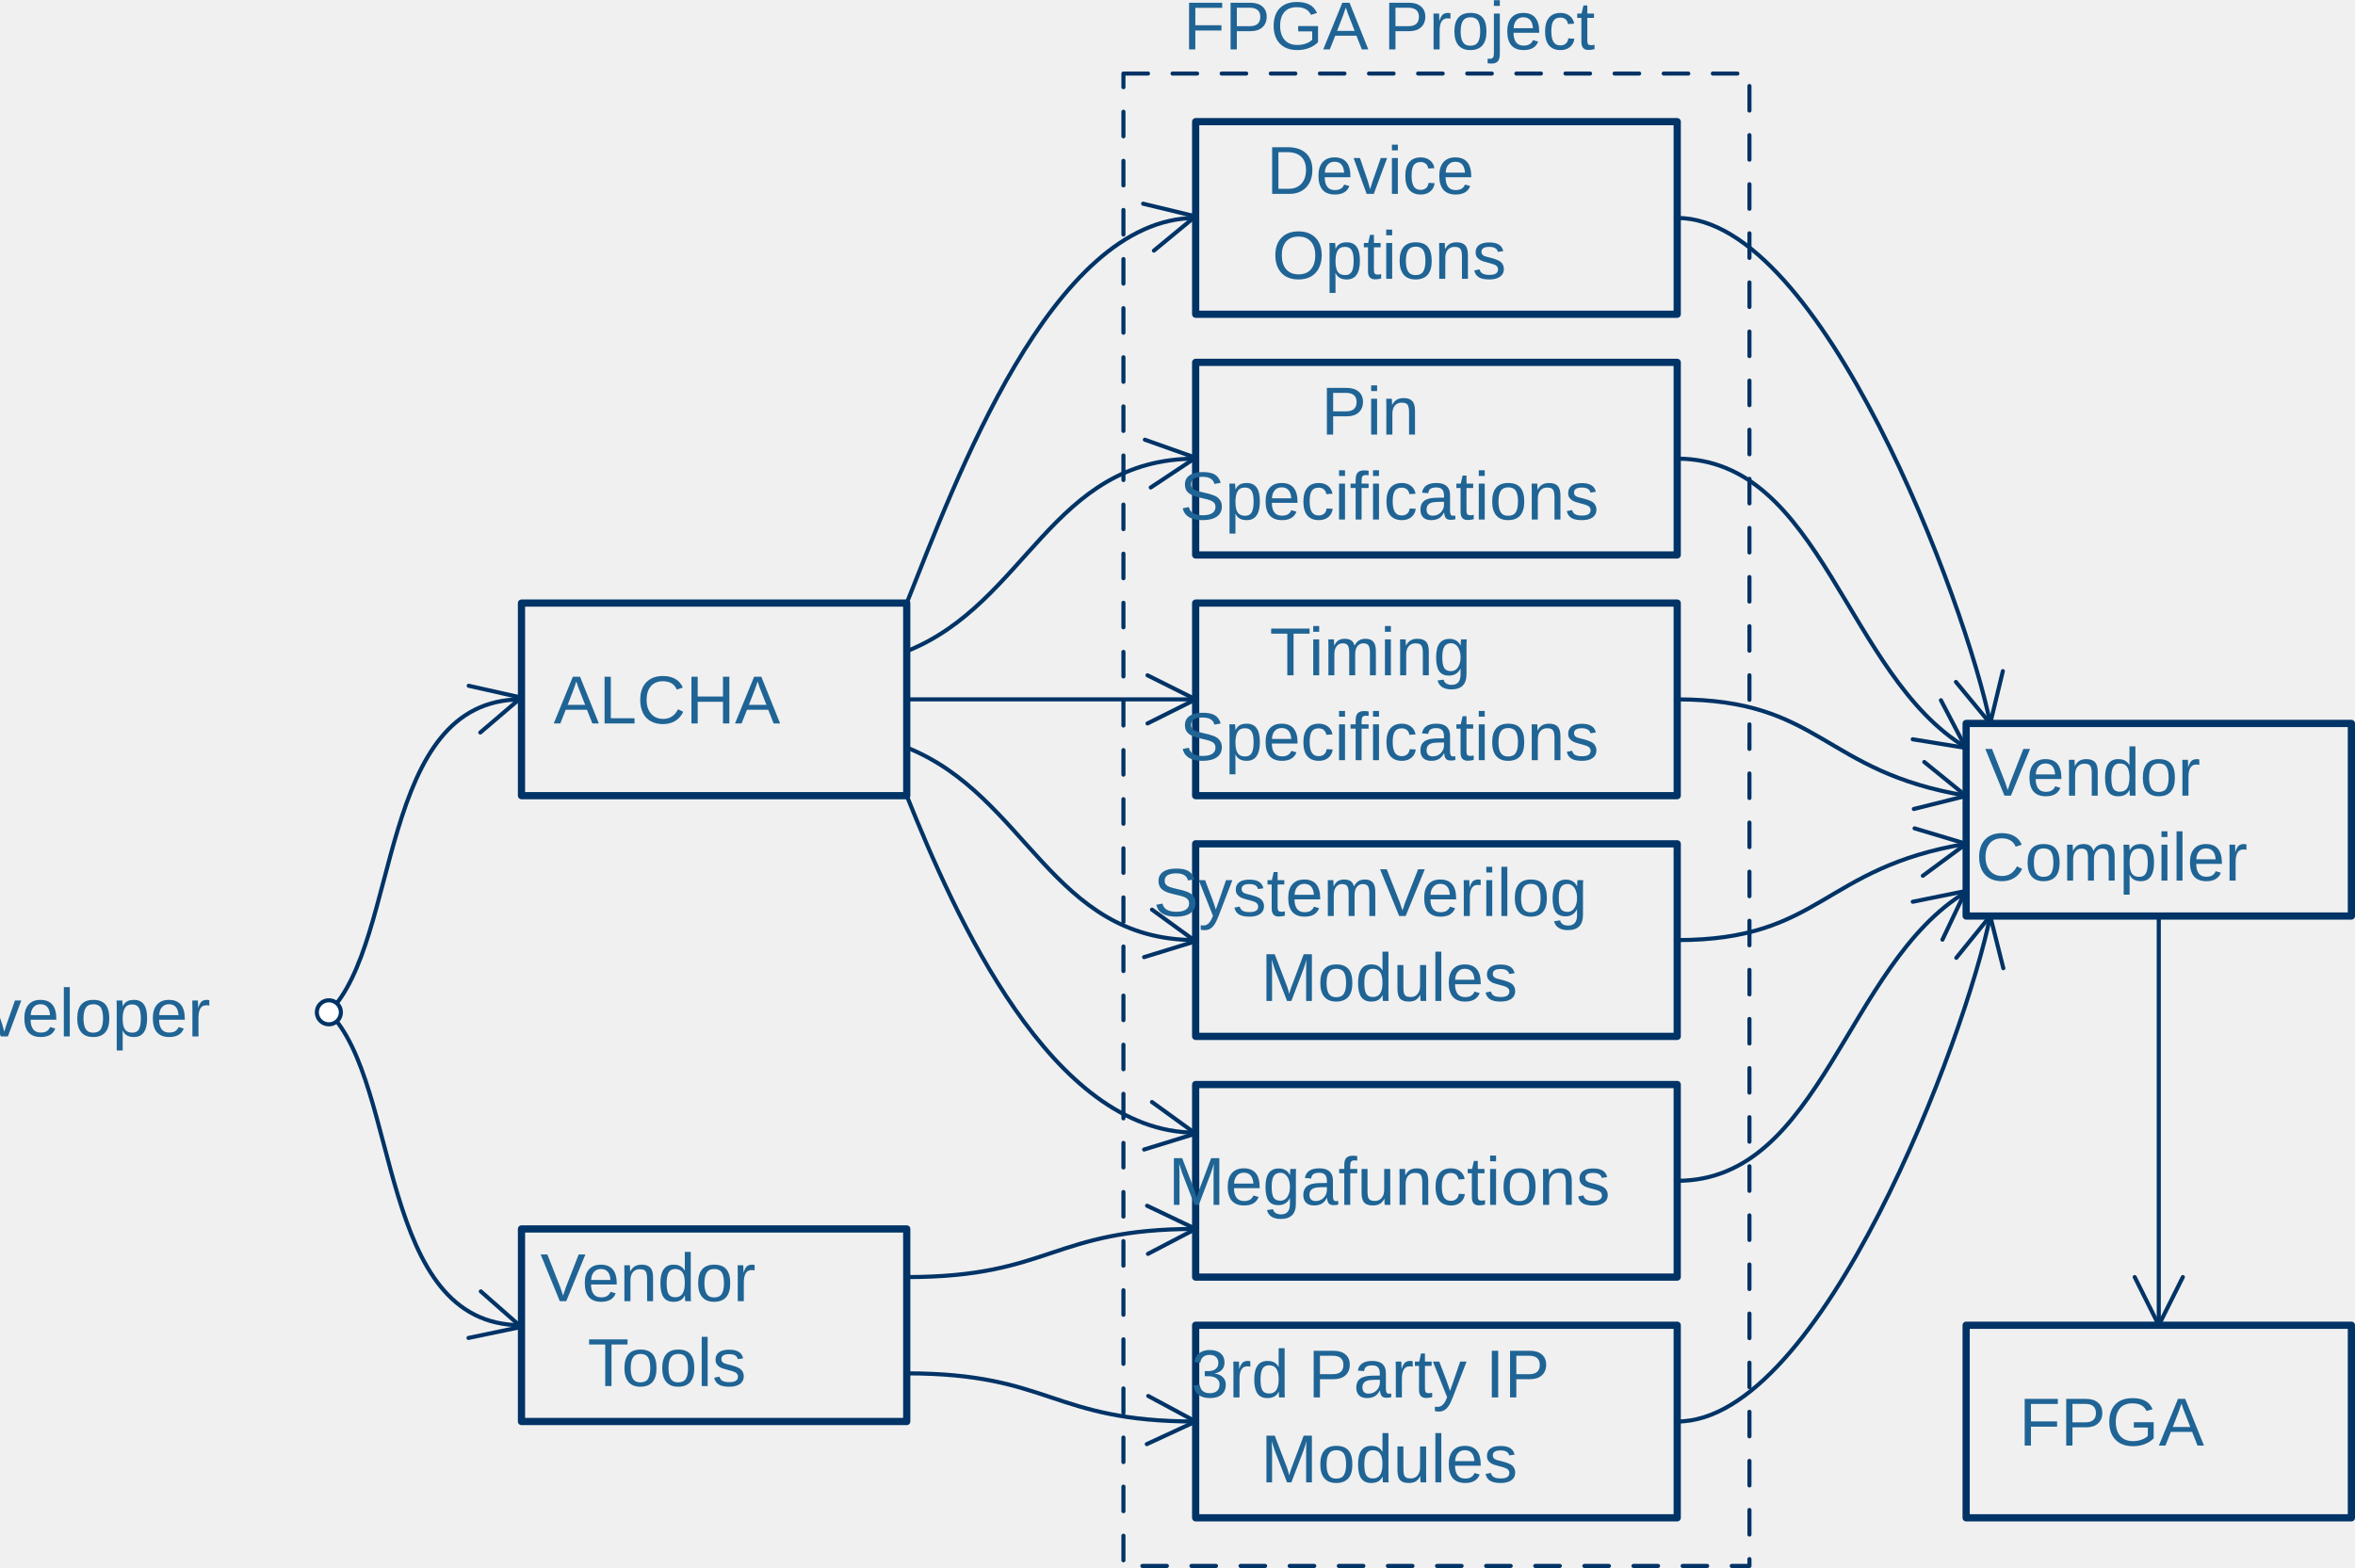
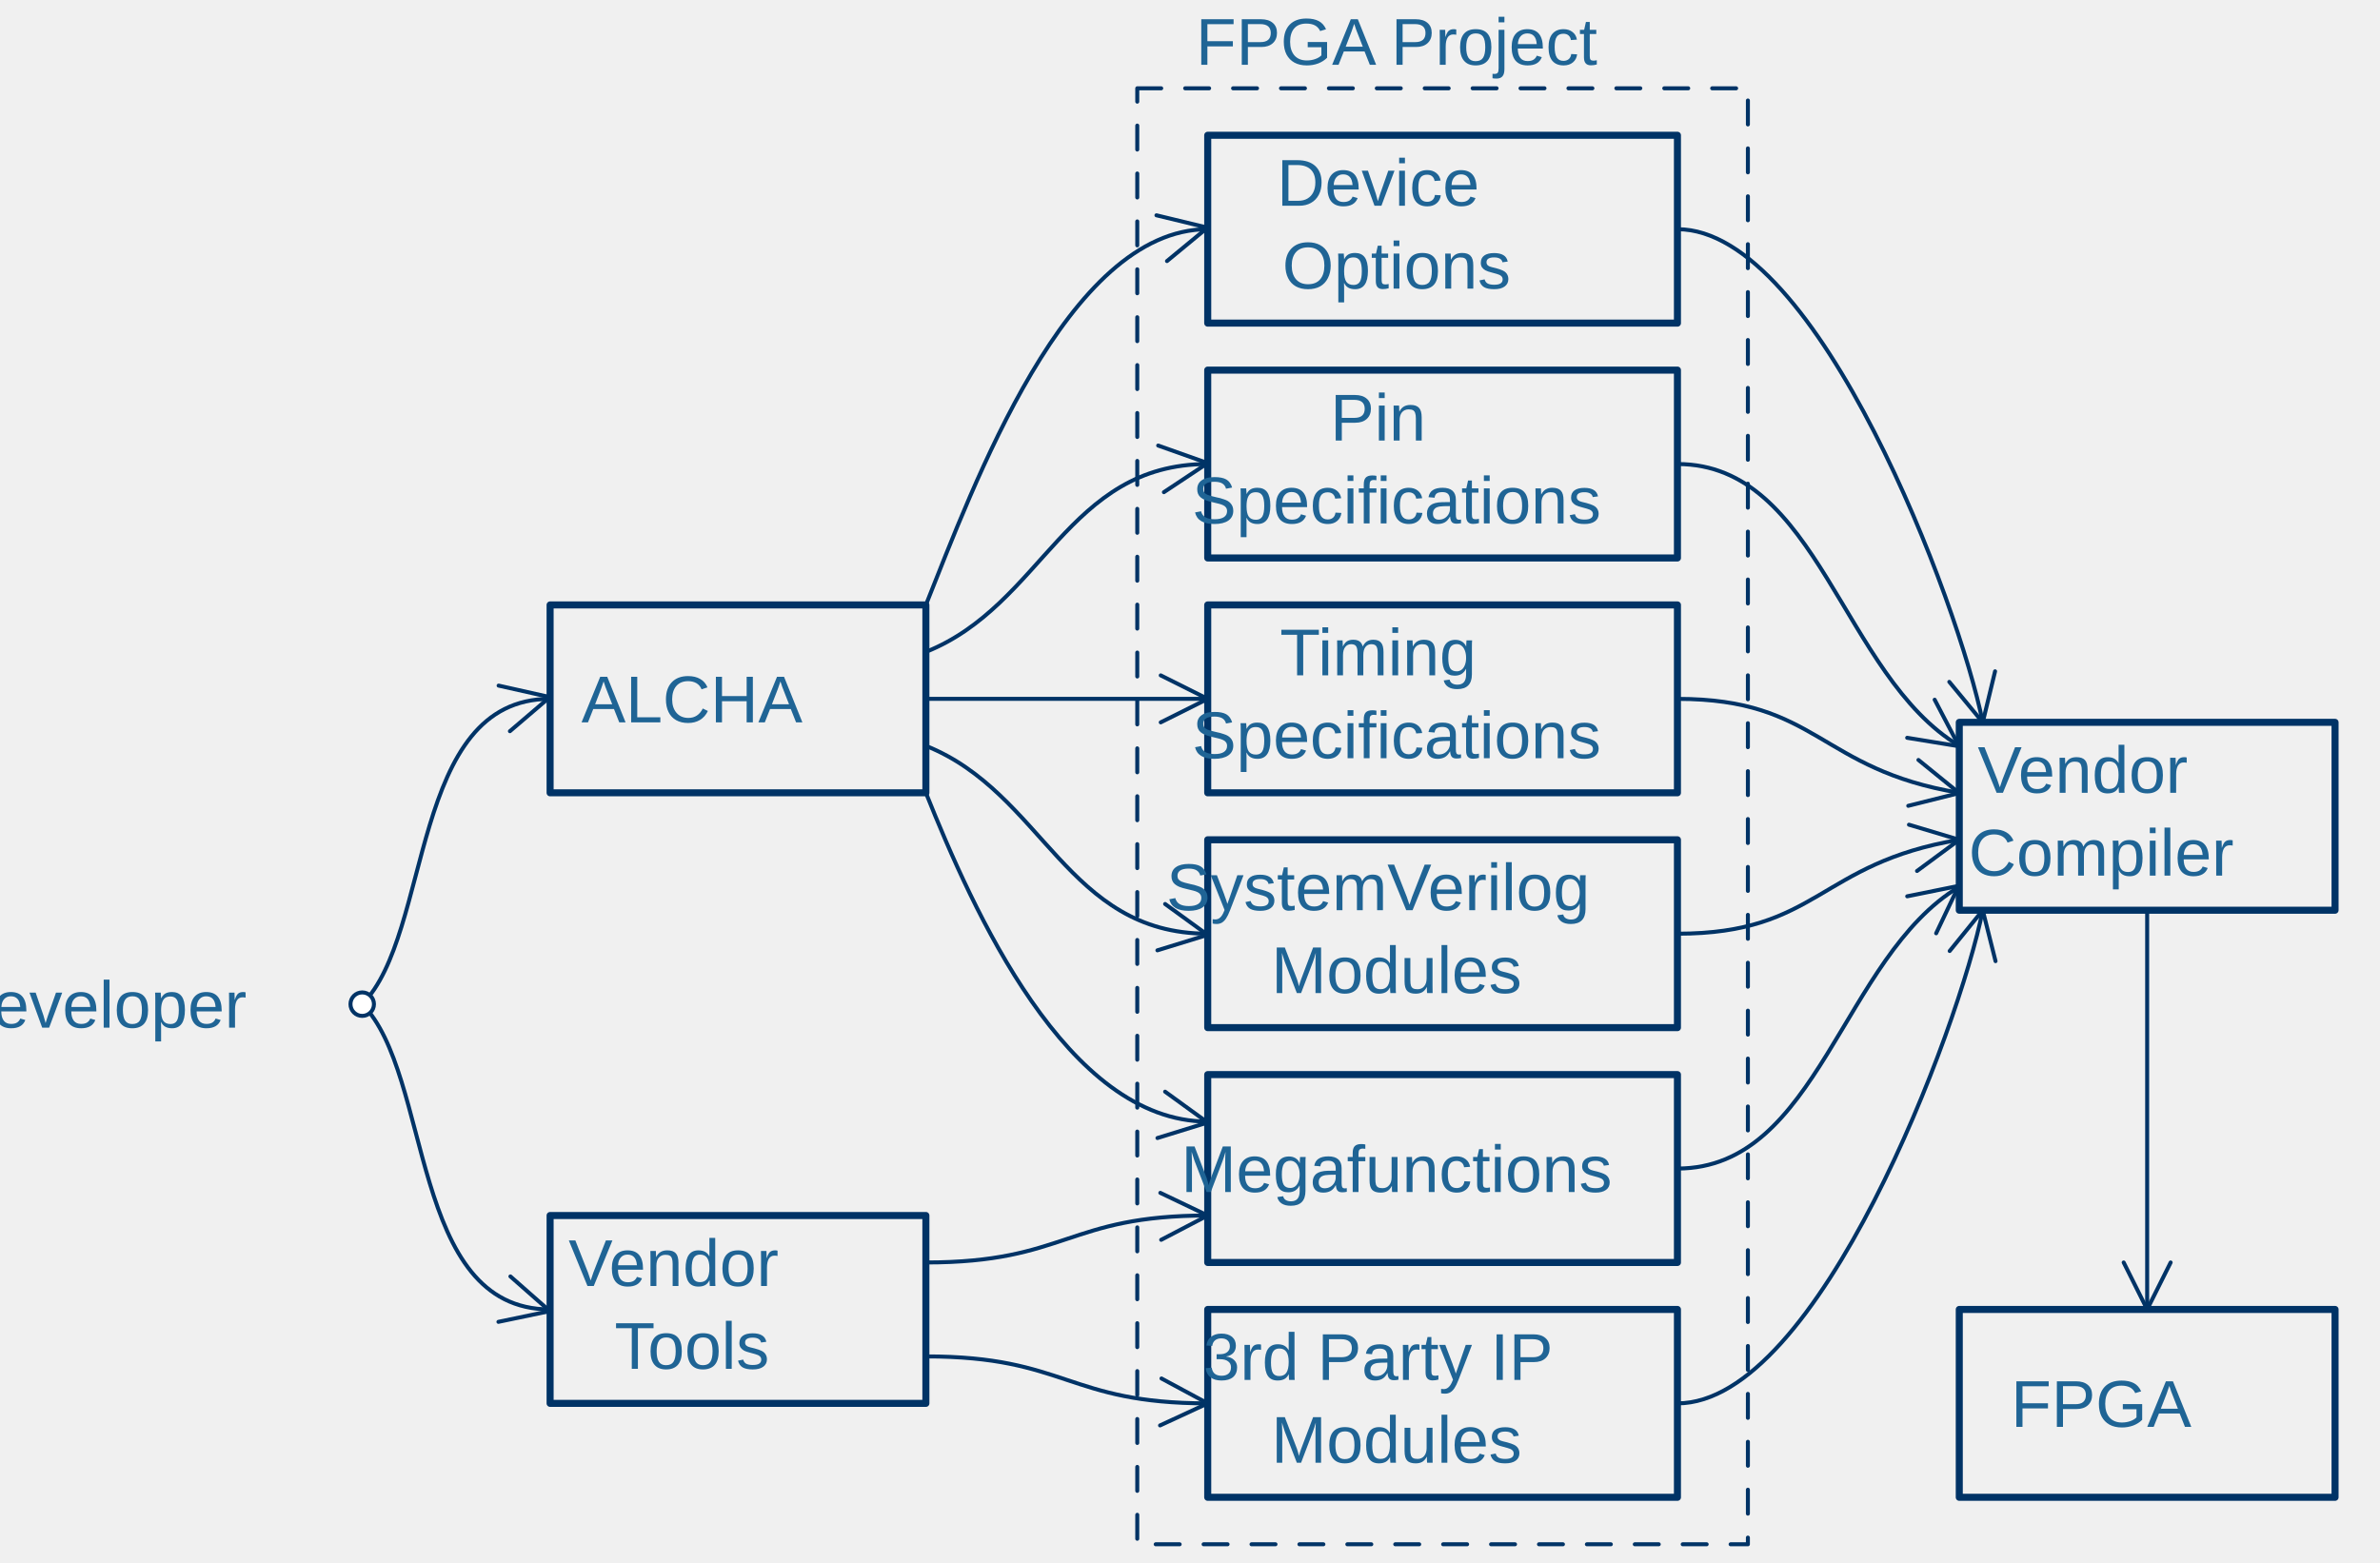
- <svg xmlns="http://www.w3.org/2000/svg" width="346.566" height="230.81" id="svg2" version="1.1">
+ <svg xmlns="http://www.w3.org/2000/svg" width="359.066" height="235.81" id="svg2" version="1.1">
  <defs id="defs4">
    </defs>
-   <g id="layer1" transform="translate(-178.3748,-67.12916)">
+   <g id="layer1" transform="translate(-172.1248,-64.62917)">
    <rect style="fill:none;stroke:#003366;stroke-width:1.063;stroke-linecap:round;stroke-linejoin:round;stroke-miterlimit:4;stroke-opacity:1;stroke-dasharray:none;stroke-dashoffset:0" id="rect3967" width="56.693" height="28.346" x="255.118" y="155.905" />
    <rect style="fill:none;stroke:#003366;stroke-width:1.063;stroke-linecap:round;stroke-linejoin:round;stroke-miterlimit:4;stroke-opacity:1;stroke-dasharray:none;stroke-dashoffset:0" id="rect3967-2" width="70.866" height="28.346" x="354.331" y="191.339" />
    <rect style="fill:none;stroke:#003366;stroke-width:1.063;stroke-linecap:round;stroke-linejoin:round;stroke-miterlimit:4;stroke-opacity:1;stroke-dasharray:none;stroke-dashoffset:0" id="rect3967-2-1" width="70.866" height="28.346" x="354.331" y="155.905" />
    <rect style="fill:none;stroke:#003366;stroke-width:1.063;stroke-linecap:round;stroke-linejoin:round;stroke-miterlimit:4;stroke-opacity:1;stroke-dasharray:none;stroke-dashoffset:0" id="rect3967-2-3" width="70.866" height="28.346" x="354.331" y="120.472" />
    <rect style="fill:none;stroke:#003366;stroke-width:1.063;stroke-linecap:round;stroke-linejoin:round;stroke-miterlimit:4;stroke-opacity:1;stroke-dasharray:none;stroke-dashoffset:0" id="rect3967-2-1-8" width="70.866" height="28.346" x="354.331" y="85.039" />
    <rect style="fill:none;stroke:#003366;stroke-width:1.063;stroke-linecap:round;stroke-linejoin:round;stroke-miterlimit:4;stroke-opacity:1;stroke-dasharray:none;stroke-dashoffset:0" id="rect3967-27" width="56.693" height="28.346" x="467.717" y="173.622" />
    <path style="fill:none;stroke:#003366;stroke-width:0.602;stroke-linecap:round;stroke-linejoin:round;stroke-miterlimit:4;stroke-opacity:1;stroke-dasharray:none" d="m 496.063,201.968 0,60.331" id="path3965-3" />
    <rect style="fill:none;stroke:#003366;stroke-width:1.063;stroke-linecap:round;stroke-linejoin:round;stroke-miterlimit:4;stroke-opacity:1;stroke-dasharray:none;stroke-dashoffset:0" id="rect3967-9" width="56.693" height="28.346" x="467.717" y="262.205" />
    <rect style="fill:none;stroke:#003366;stroke-width:0.602;stroke-linecap:round;stroke-linejoin:round;stroke-miterlimit:4;stroke-opacity:1;stroke-dasharray:3.614, 3.614;stroke-dashoffset:0" id="rect4347" width="92.126" height="219.685" x="343.701" y="77.953" />
    <path style="fill:none;stroke:#003366;stroke-width:0.602;stroke-linecap:round;stroke-linejoin:round;stroke-miterlimit:4;stroke-opacity:1;stroke-dasharray:none;stroke-dashoffset:0" d="m 499.606,255.118 -3.543,7.087 -3.543,-7.087" id="path3039" />
    <rect style="fill:none;stroke:#003366;stroke-width:1.063;stroke-linecap:round;stroke-linejoin:round;stroke-miterlimit:4;stroke-opacity:1;stroke-dasharray:none;stroke-dashoffset:0" id="rect3967-2-3-0" width="70.866" height="28.346" x="354.331" y="226.772" />
    <rect style="fill:none;stroke:#003366;stroke-width:1.063;stroke-linecap:round;stroke-linejoin:round;stroke-miterlimit:4;stroke-opacity:1;stroke-dasharray:none;stroke-dashoffset:0" id="rect3967-2-3-0-8" width="70.866" height="28.346" x="354.331" y="262.205" />
    <rect style="fill:none;stroke:#003366;stroke-width:1.063;stroke-linecap:round;stroke-linejoin:round;stroke-miterlimit:4;stroke-opacity:1;stroke-dasharray:none;stroke-dashoffset:0" id="rect3967-27-8" width="56.693" height="28.346" x="255.118" y="248.031" />
    <path style="fill:none;stroke:#003366;stroke-width:0.602;stroke-linecap:round;stroke-linejoin:round;stroke-miterlimit:4;stroke-opacity:1;stroke-dasharray:none;stroke-dashoffset:0" d="m 311.811,255.118 c 21.26,0 21.26,-7.087 42.52,-7.087" id="path3123" transform="translate(0,2.5390623e-6)" />
    <path style="fill:none;stroke:#003366;stroke-width:0.602;stroke-linecap:round;stroke-linejoin:round;stroke-miterlimit:4;stroke-opacity:1;stroke-dasharray:none;stroke-dashoffset:0" d="m 311.811,269.291 c 21.26,0 21.26,7.087 42.52,7.087" id="path3893" transform="translate(0,2.5390623e-6)" />
    <path style="fill:none;stroke:#003366;stroke-width:0.602;stroke-linecap:round;stroke-linejoin:round;stroke-miterlimit:4;stroke-opacity:1;stroke-dasharray:none;stroke-dashoffset:0" d="m 311.811,170.079 42.52,0" id="path3921" transform="translate(0,2.5390623e-6)" />
    <path style="fill:none;stroke:#003366;stroke-width:0.602;stroke-linecap:round;stroke-linejoin:round;stroke-miterlimit:4;stroke-opacity:1;stroke-dasharray:none;stroke-dashoffset:0" d="m 311.811,177.165 c 17.717,7.087 21.26,28.346 42.52,28.346" id="path3923" transform="translate(0,2.5390623e-6)" />
    <path style="fill:none;stroke:#003366;stroke-width:0.602;stroke-linecap:round;stroke-linejoin:round;stroke-miterlimit:4;stroke-opacity:1;stroke-dasharray:none;stroke-dashoffset:0" d="m 311.811,184.252 c 7.087,17.717 21.26,49.606 42.52,49.606" id="path3925" transform="translate(0,2.5390623e-6)" />
    <path style="fill:none;stroke:#003366;stroke-width:0.602;stroke-linecap:round;stroke-linejoin:round;stroke-miterlimit:4;stroke-opacity:1;stroke-dasharray:none;stroke-dashoffset:0" d="m 311.811,162.992 c 17.717,-7.087 21.26,-28.346 42.52,-28.346" id="path3927" transform="translate(0,2.5390623e-6)" />
    <path style="fill:none;stroke:#003366;stroke-width:0.602;stroke-linecap:round;stroke-linejoin:round;stroke-miterlimit:4;stroke-opacity:1;stroke-dasharray:none;stroke-dashoffset:0" d="m 311.811,155.905 c 7.087,-17.717 21.26,-56.693 42.52,-56.693" id="path3929" transform="translate(0,2.5390623e-6)" />
    <path style="fill:none;stroke:#003366;stroke-width:0.602;stroke-linecap:round;stroke-linejoin:round;stroke-miterlimit:4;stroke-opacity:1;stroke-dasharray:none;stroke-dashoffset:0" d="m 255.118,170.079 c -21.26,0 -17.717,35.433 -28.346,46.063" id="path3931" transform="translate(0,2.5390623e-6)" />
    <path style="fill:none;stroke:#003366;stroke-width:0.602;stroke-linecap:round;stroke-linejoin:round;stroke-miterlimit:4;stroke-opacity:1;stroke-dasharray:none;stroke-dashoffset:0" d="m 255.118,262.205 c -21.26,0 -17.717,-35.433 -28.346,-46.063" id="path3933" transform="translate(0,2.5390623e-6)" />
    <path style="fill:#ffffff;fill-opacity:1;stroke:#003366;stroke-width:1.205;stroke-linecap:round;stroke-linejoin:round;stroke-miterlimit:4;stroke-opacity:1;stroke-dasharray:none;stroke-dashoffset:0" id="path3963" d="m 230.315,173.622 c 0,1.957 -1.586,3.543 -3.543,3.543 -1.957,0 -3.543,-1.586 -3.543,-3.543 0,-1.957 1.586,-3.543 3.543,-3.543 1.957,0 3.543,1.586 3.543,3.543 z" transform="matrix(0.5,0,0,0.5,113.3858,129.3307)" />
    <path style="fill:none;stroke:#003366;stroke-width:0.602;stroke-linecap:round;stroke-linejoin:round;stroke-miterlimit:4;stroke-opacity:1;stroke-dasharray:none;stroke-dashoffset:0" d="M 471.26,173.622 C 467.717,155.905 446.457,99.213 425.197,99.213" id="path3935" transform="translate(0,2.5390623e-6)" />
    <path style="fill:none;stroke:#003366;stroke-width:0.602;stroke-linecap:round;stroke-linejoin:round;stroke-miterlimit:4;stroke-opacity:1;stroke-dasharray:none;stroke-dashoffset:0" d="M 467.717,177.165 C 450,166.535 446.457,134.646 425.197,134.646" id="path3937" transform="translate(0,2.5390623e-6)" />
    <path style="fill:none;stroke:#003366;stroke-width:0.602;stroke-linecap:round;stroke-linejoin:round;stroke-miterlimit:4;stroke-opacity:1;stroke-dasharray:none;stroke-dashoffset:0" d="m 467.717,184.252 c -21.26,-3.543 -21.26,-14.173 -42.52,-14.173" id="path3939" transform="translate(0,2.5390623e-6)" />
    <path style="fill:none;stroke:#003366;stroke-width:0.602;stroke-linecap:round;stroke-linejoin:round;stroke-miterlimit:4;stroke-opacity:1;stroke-dasharray:none;stroke-dashoffset:0" d="m 467.717,191.339 c -21.26,3.543 -21.26,14.173 -42.52,14.173" id="path3941" transform="translate(0,2.5390623e-6)" />
    <path style="fill:none;stroke:#003366;stroke-width:0.602;stroke-linecap:round;stroke-linejoin:round;stroke-miterlimit:4;stroke-opacity:1;stroke-dasharray:none;stroke-dashoffset:0" d="M 467.717,198.425 C 450,209.055 446.457,240.945 425.197,240.945" id="path3943" transform="translate(0,2.5390623e-6)" />
    <path style="fill:none;stroke:#003366;stroke-width:0.602;stroke-linecap:round;stroke-linejoin:round;stroke-miterlimit:4;stroke-opacity:1;stroke-dasharray:none;stroke-dashoffset:0" d="m 471.26,201.968 c -3.543,17.717 -24.803,74.409 -46.063,74.409" id="path3945" transform="translate(0,2.5390623e-6)" />
    <path style="fill:none;stroke:#003366;stroke-width:0.602;stroke-linecap:round;stroke-linejoin:round;stroke-miterlimit:4;stroke-opacity:1;stroke-dasharray:none;stroke-dashoffset:0" d="m 247.35,168.077 7.731,1.735 -6.026,5.144" id="path3947" />
    <path style="fill:none;stroke:#003366;stroke-width:0.602;stroke-linecap:round;stroke-linejoin:round;stroke-miterlimit:4;stroke-opacity:1;stroke-dasharray:none;stroke-dashoffset:0" d="m 473.118,165.92 -1.858,7.702 -5.047,-6.108" id="path3947-61" />
    <path style="fill:none;stroke:#003366;stroke-width:0.602;stroke-linecap:round;stroke-linejoin:round;stroke-miterlimit:4;stroke-opacity:1;stroke-dasharray:none;stroke-dashoffset:0" d="m 464.004,170.206 3.672,7.021 -7.82,-1.275" id="path3947-89" />
    <path style="fill:none;stroke:#003366;stroke-width:0.602;stroke-linecap:round;stroke-linejoin:round;stroke-miterlimit:4;stroke-opacity:1;stroke-dasharray:none;stroke-dashoffset:0" d="m 460.127,189.064 7.59,2.275 -6.373,4.707" id="path3947-27" />
    <path style="fill:none;stroke:#003366;stroke-width:0.602;stroke-linecap:round;stroke-linejoin:round;stroke-miterlimit:4;stroke-opacity:1;stroke-dasharray:none;stroke-dashoffset:0" d="m 461.556,179.297 6.15,4.995 -7.686,1.923" id="path3947-9" />
    <path style="fill:none;stroke:#003366;stroke-width:0.602;stroke-linecap:round;stroke-linejoin:round;stroke-miterlimit:4;stroke-opacity:1;stroke-dasharray:none;stroke-dashoffset:0" d="m 459.863,199.868 7.765,-1.574 -3.4,7.156" id="path3947-54" />
    <path style="fill:none;stroke:#003366;stroke-width:0.602;stroke-linecap:round;stroke-linejoin:round;stroke-miterlimit:4;stroke-opacity:1;stroke-dasharray:none;stroke-dashoffset:0" d="m 466.269,208.122 4.99,-6.154 1.929,7.685" id="path3947-31" />
    <path style="fill:none;stroke:#003366;stroke-width:0.602;stroke-linecap:round;stroke-linejoin:round;stroke-miterlimit:4;stroke-opacity:1;stroke-dasharray:none;stroke-dashoffset:0" d="m 249.131,257.224 5.948,5.234 -7.756,1.618" id="path3947-2" />
    <path style="fill:none;stroke:#003366;stroke-width:0.602;stroke-linecap:round;stroke-linejoin:round;stroke-miterlimit:4;stroke-opacity:1;stroke-dasharray:none;stroke-dashoffset:0" d="m 347.355,272.622 6.976,3.756 -7.191,3.327" id="path3947-3" />
    <path style="fill:none;stroke:#003366;stroke-width:0.602;stroke-linecap:round;stroke-linejoin:round;stroke-miterlimit:4;stroke-opacity:1;stroke-dasharray:none;stroke-dashoffset:0" d="m 347.182,244.615 7.149,3.416 -7.022,3.669" id="path3947-34" />
    <path style="fill:none;stroke:#003366;stroke-width:0.602;stroke-linecap:round;stroke-linejoin:round;stroke-miterlimit:4;stroke-opacity:1;stroke-dasharray:none;stroke-dashoffset:0" d="m 347.903,229.349 6.414,4.652 -7.57,2.34" id="path3947-1" />
    <path style="fill:none;stroke:#003366;stroke-width:0.602;stroke-linecap:round;stroke-linejoin:round;stroke-miterlimit:4;stroke-opacity:1;stroke-dasharray:none;stroke-dashoffset:0" d="m 347.904,201.03 6.409,4.658 -7.572,2.332" id="path3947-13" />
    <path style="fill:none;stroke:#003366;stroke-width:0.602;stroke-linecap:round;stroke-linejoin:round;stroke-miterlimit:4;stroke-opacity:1;stroke-dasharray:none;stroke-dashoffset:0" d="m 347.244,166.535 7.087,3.543 -7.087,3.543" id="path3947-8" />
    <path style="fill:none;stroke:#003366;stroke-width:0.602;stroke-linecap:round;stroke-linejoin:round;stroke-miterlimit:4;stroke-opacity:1;stroke-dasharray:none;stroke-dashoffset:0" d="m 346.857,131.855 7.466,2.653 -6.602,4.381" id="path3947-7" />
    <path style="fill:none;stroke:#003366;stroke-width:0.602;stroke-linecap:round;stroke-linejoin:round;stroke-miterlimit:4;stroke-opacity:1;stroke-dasharray:none;stroke-dashoffset:0" d="m 346.596,97.114 7.701,1.862 -6.11,5.044" id="path3947-4" />
  </g>
-   <g id="layer2" transform="translate(-178.3748,-67.12915)">
+   <g id="layer2" transform="translate(-172.1248,-64.62915)">
    <text transform="translate(0,-2.5390623e-6)" xml:space="preserve" style="font-size:10px;font-style:normal;font-variant:normal;font-weight:normal;font-stretch:normal;text-align:end;line-height:125%;letter-spacing:0px;word-spacing:0px;text-anchor:end;fill:#1f6495;fill-opacity:1;stroke:none;font-family:Arial;-inkscape-font-specification:Arial" x="223.228" y="219.685" id="text3757-17-5-1-7-1">
      <tspan x="223.228" y="219.685" id="tspan3072-4">Developer</tspan>
    </text>
    <text transform="translate(0,-2.5390623e-6)" xml:space="preserve" style="font-size:10px;font-style:normal;font-variant:normal;font-weight:normal;font-stretch:normal;text-align:center;line-height:125%;letter-spacing:0px;word-spacing:0px;text-anchor:middle;fill:#1f6495;fill-opacity:1;stroke:none;font-family:Arial;-inkscape-font-specification:Arial" x="283.465" y="173.622" id="text3757-17-5-1-7-1-1">
      <tspan x="283.465" y="173.622" id="tspan3072-4-5">ALCHA</tspan>
    </text>
    <text transform="translate(0,-2.5390623e-6)" xml:space="preserve" style="font-size:10px;font-style:normal;font-variant:normal;font-weight:normal;font-stretch:normal;text-align:center;line-height:125%;letter-spacing:0px;word-spacing:0px;text-anchor:middle;fill:#1f6495;fill-opacity:1;stroke:none;font-family:Arial;-inkscape-font-specification:Arial" x="389.764" y="201.968" id="text3757-17-5-1-7-1-1-7">
      <tspan x="389.764" y="201.968" id="tspan3072-4-5-6">SystemVerilog</tspan>
      <tspan x="389.764" y="214.468" id="tspan4040">Modules</tspan>
    </text>
    <text transform="translate(0,-2.5390623e-6)" xml:space="preserve" style="font-size:10px;font-style:normal;font-variant:normal;font-weight:normal;font-stretch:normal;text-align:center;line-height:125%;letter-spacing:0px;word-spacing:0px;text-anchor:middle;fill:#1f6495;fill-opacity:1;stroke:none;font-family:Arial;-inkscape-font-specification:Arial" x="389.764" y="131.102" id="text3757-17-5-1-7-1-1-7-4">
      <tspan x="389.764" y="131.102" id="tspan4102">Pin</tspan>
      <tspan x="389.764" y="143.602" id="tspan3039">Specifications</tspan>
    </text>
    <text transform="translate(0,-2.5390623e-6)" xml:space="preserve" style="font-size:10px;font-style:normal;font-variant:normal;font-weight:normal;font-stretch:normal;text-align:center;line-height:125%;letter-spacing:0px;word-spacing:0px;text-anchor:middle;fill:#1f6495;fill-opacity:1;stroke:none;font-family:Arial;-inkscape-font-specification:Arial" x="389.764" y="166.535" id="text3757-17-5-1-7-1-1-7-2">
      <tspan x="389.764" y="166.535" id="tspan4040-6">Timing</tspan>
      <tspan x="389.764" y="179.035" id="tspan4071">Specifications</tspan>
    </text>
    <text transform="translate(0,-2.5390623e-6)" xml:space="preserve" style="font-size:10px;font-style:normal;font-variant:normal;font-weight:normal;font-stretch:normal;text-align:center;line-height:125%;letter-spacing:0px;word-spacing:0px;text-anchor:middle;fill:#1f6495;fill-opacity:1;stroke:none;font-family:Arial;-inkscape-font-specification:Arial" x="389.764" y="95.669" id="text3757-17-5-1-7-1-1-7-4-5">
      <tspan x="389.764" y="95.669" id="tspan4038-6">Device</tspan>
      <tspan x="389.764" y="108.169" id="tspan4324">Options</tspan>
    </text>
    <text transform="translate(0,-2.5390623e-6)" xml:space="preserve" style="font-size:10px;font-style:normal;font-variant:normal;font-weight:normal;font-stretch:normal;text-align:center;line-height:125%;letter-spacing:0px;word-spacing:0px;text-anchor:middle;fill:#1f6495;fill-opacity:1;stroke:none;font-family:Arial;-inkscape-font-specification:Arial" x="496.063" y="184.252" id="text3757-17-5-1-7-1-1-9">
      <tspan x="496.063" y="184.252" id="tspan3072-4-5-5">Vendor</tspan>
      <tspan x="496.063" y="196.752" id="tspan4170">Compiler</tspan>
    </text>
    <text xml:space="preserve" style="font-size:10px;font-style:normal;font-variant:normal;font-weight:normal;font-stretch:normal;text-align:center;line-height:125%;letter-spacing:0px;word-spacing:0px;text-anchor:middle;fill:#1f6495;fill-opacity:1;stroke:none;font-family:Arial;-inkscape-font-specification:Arial" x="496.063" y="279.921" id="text3757-17-5-1-7-1-1-3">
      <tspan x="496.063" y="279.921" id="tspan3072-4-5-1">FPGA</tspan>
    </text>
    <text transform="translate(0,-2.5390623e-6)" xml:space="preserve" style="font-size:10px;font-style:normal;font-variant:normal;font-weight:normal;font-stretch:normal;text-align:center;line-height:125%;letter-spacing:0px;word-spacing:0px;text-anchor:middle;fill:#1f6495;fill-opacity:1;stroke:none;font-family:Arial;-inkscape-font-specification:Arial" x="389.764" y="74.409" id="text3757-17-5-1-7-1-1-98">
      <tspan x="389.764" y="74.409" id="tspan3072-4-5-65">FPGA Project</tspan>
    </text>
    <text transform="translate(0,-2.5390623e-6)" xml:space="preserve" style="font-size:10px;font-style:normal;font-variant:normal;font-weight:normal;font-stretch:normal;text-align:center;line-height:125%;letter-spacing:0px;word-spacing:0px;text-anchor:middle;fill:#1f6495;fill-opacity:1;stroke:none;font-family:Arial;-inkscape-font-specification:Arial" x="389.764" y="244.488" id="text3757-17-5-1-7-1-1-7-1">
      <tspan x="389.764" y="244.488" id="tspan4040-4">Megafunctions</tspan>
    </text>
    <text transform="translate(0,-2.5390623e-6)" xml:space="preserve" style="font-size:10px;font-style:normal;font-variant:normal;font-weight:normal;font-stretch:normal;text-align:center;line-height:125%;letter-spacing:0px;word-spacing:0px;text-anchor:middle;fill:#1f6495;fill-opacity:1;stroke:none;font-family:Arial;-inkscape-font-specification:Arial" x="389.764" y="272.835" id="text3757-17-5-1-7-1-1-7-1-9">
      <tspan x="389.764" y="272.835" id="tspan4040-4-4">3rd Party IP</tspan>
      <tspan x="389.764" y="285.335" id="tspan3094">Modules</tspan>
    </text>
    <text transform="translate(0,-2.5390623e-6)" xml:space="preserve" style="font-size:10px;font-style:normal;font-variant:normal;font-weight:normal;font-stretch:normal;text-align:center;line-height:125%;letter-spacing:0px;word-spacing:0px;text-anchor:middle;fill:#1f6495;fill-opacity:1;stroke:none;font-family:Arial;-inkscape-font-specification:Arial" x="283.465" y="258.661" id="text3757-17-5-1-7-1-1-9-2">
      <tspan x="283.465" y="258.661" id="tspan3072-4-5-5-4">Vendor</tspan>
      <tspan x="283.465" y="271.161" id="tspan4170-5">Tools</tspan>
    </text>
  </g>
</svg>
